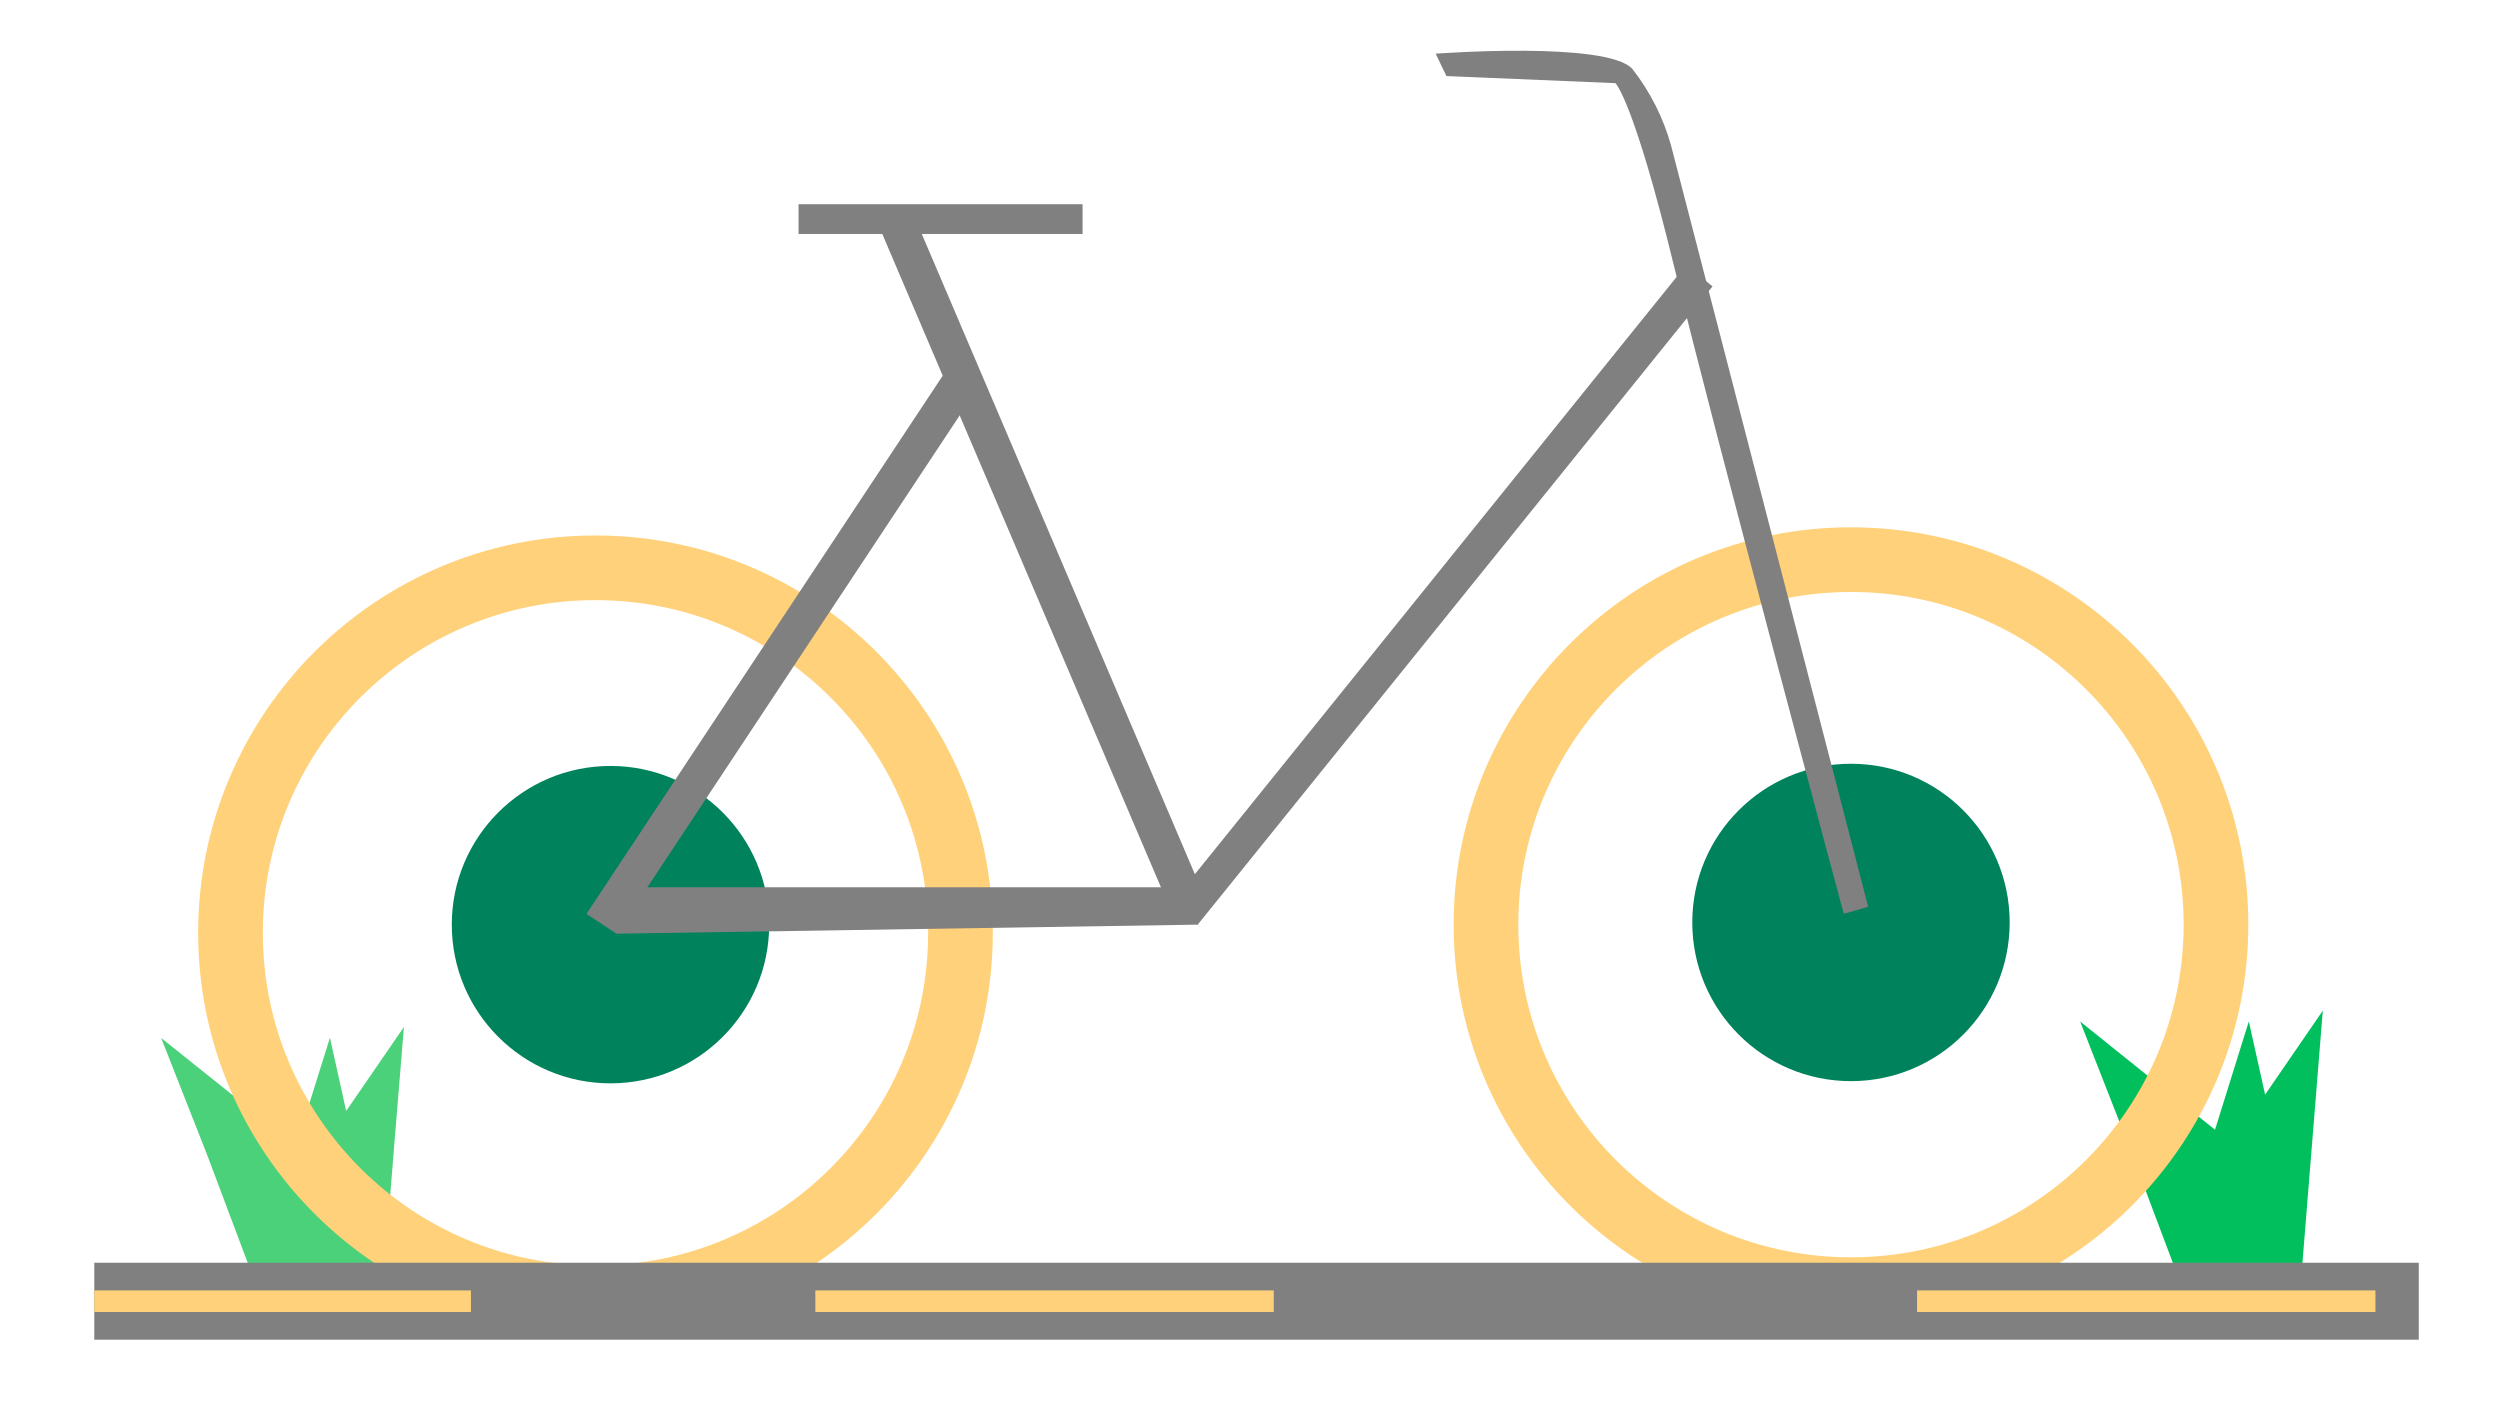
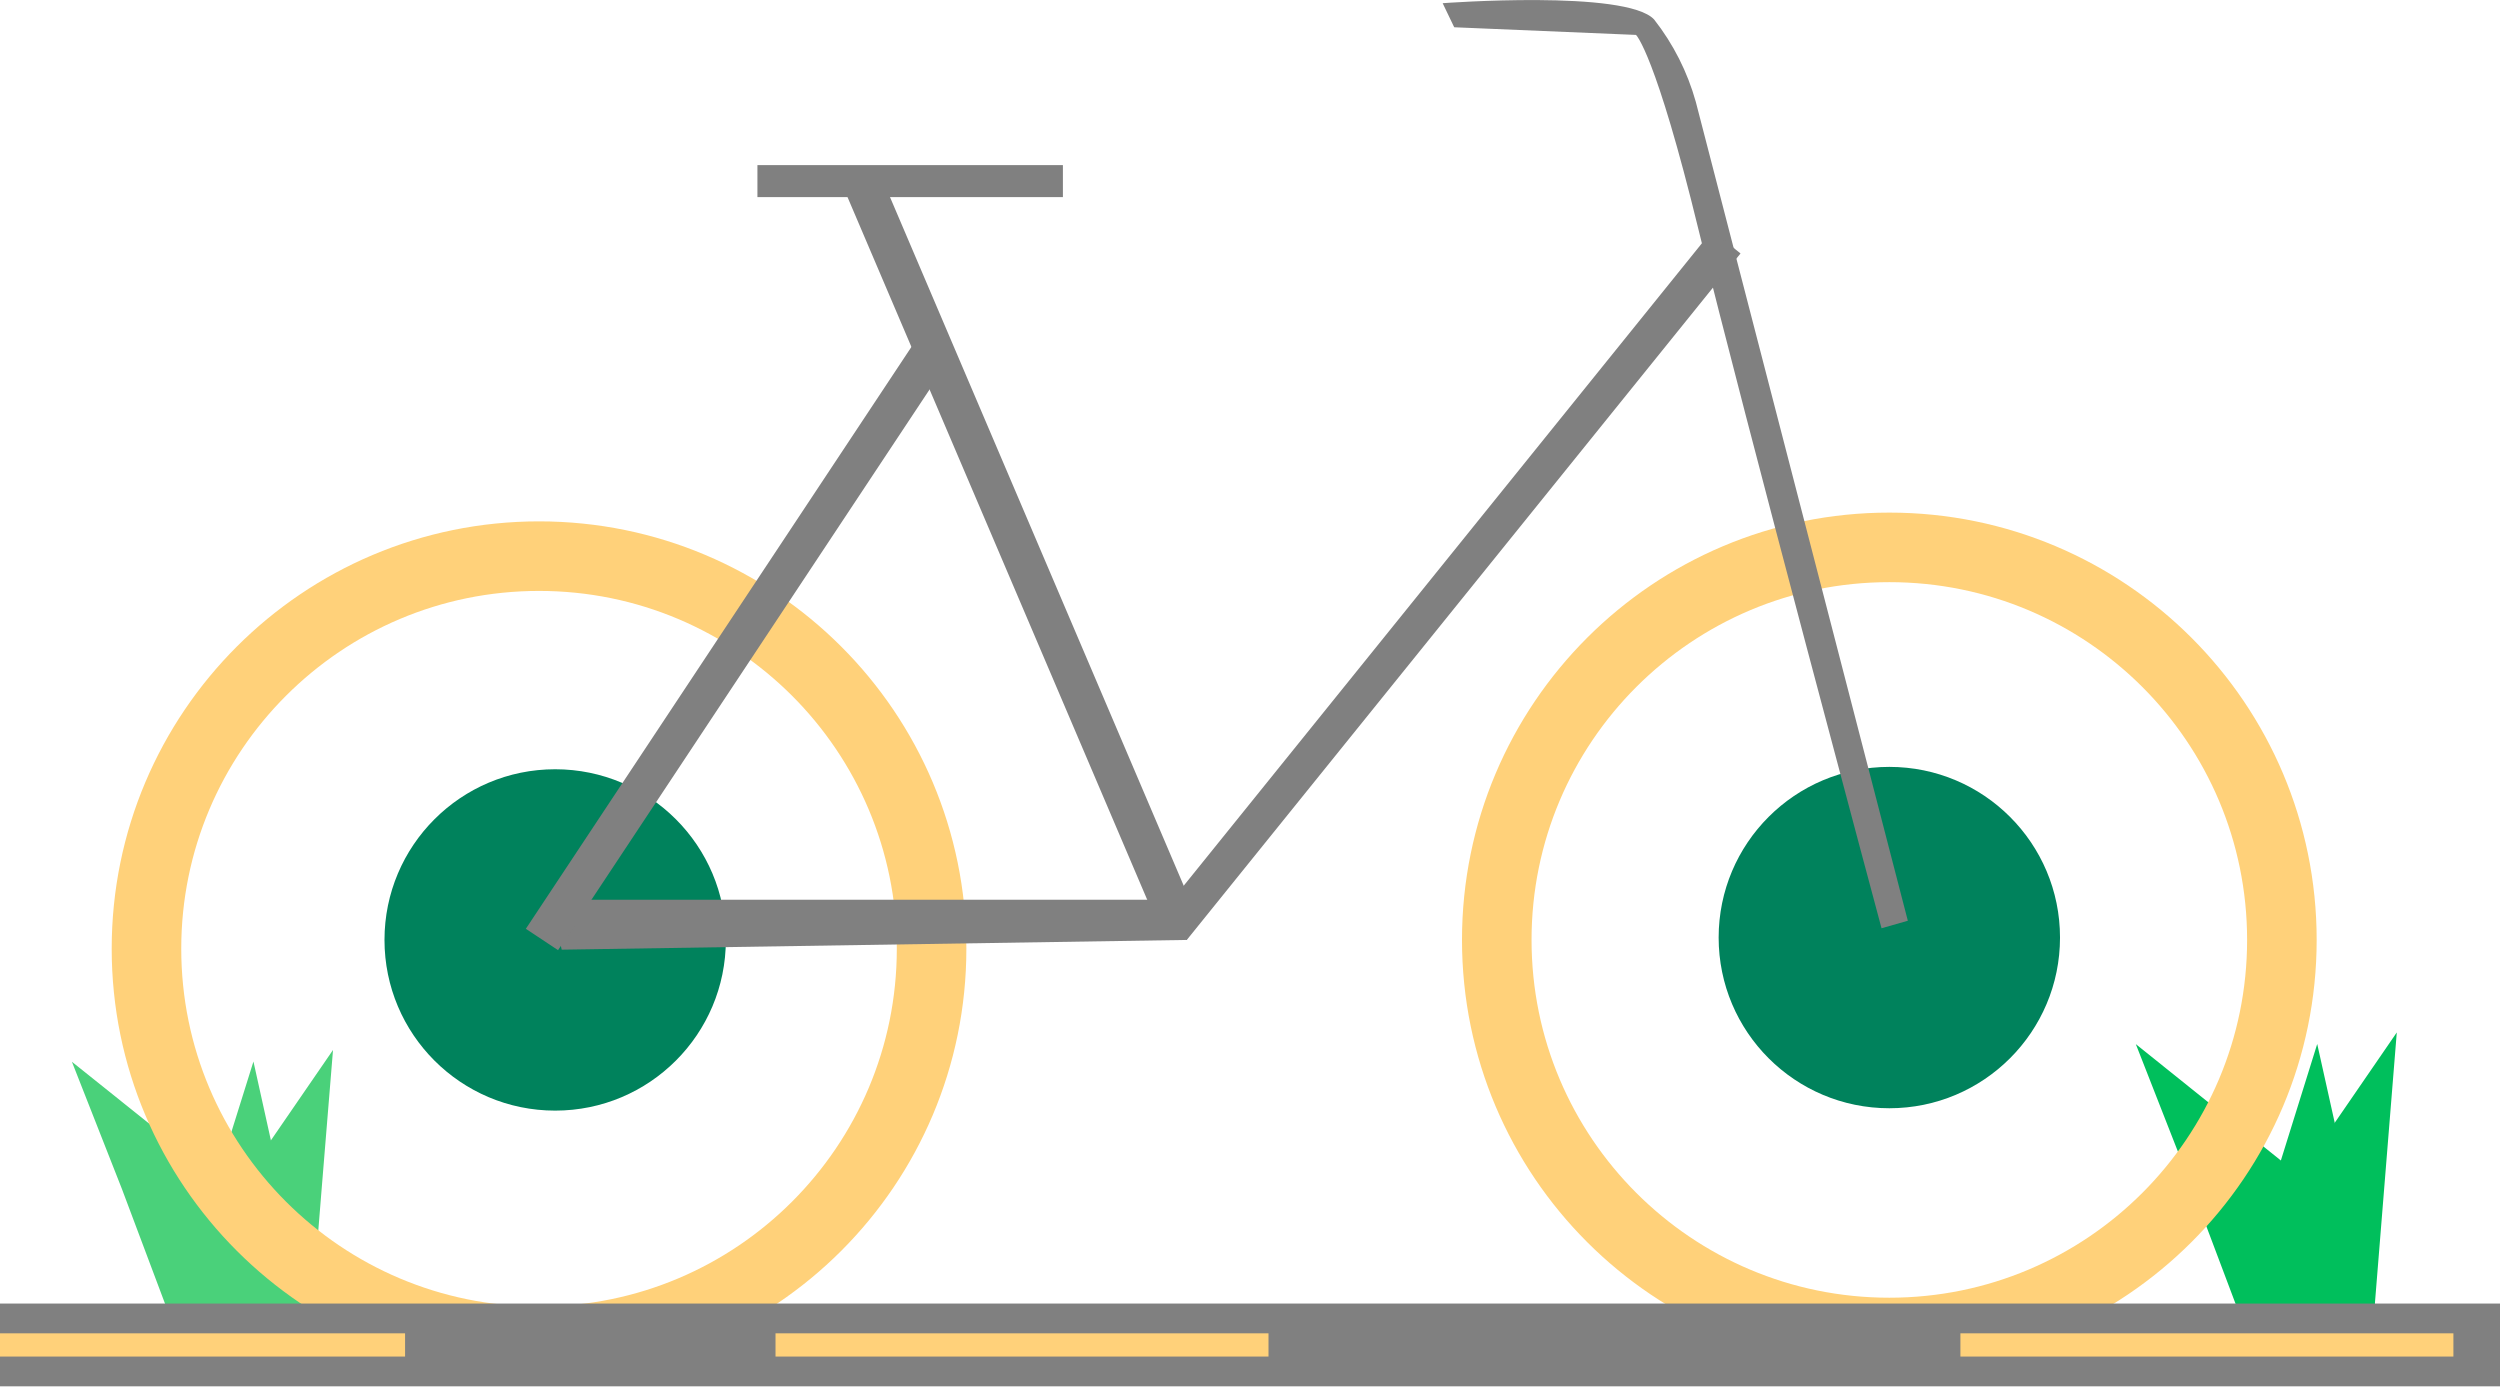
- <svg xmlns="http://www.w3.org/2000/svg" viewBox="0 0 193.29 109.67">
+ <svg xmlns="http://www.w3.org/2000/svg" id="Layer_1" data-name="Layer 1" viewBox="0 0 179.72 99.66">
  <defs>
    <style>.cls-1{fill:#4ad17a;}.cls-2{fill:#00bf5c;}.cls-3{fill:none;stroke:#ffd17a;stroke-miterlimit:10;stroke-width:5px;}.cls-4{fill:#00825c;}.cls-5{fill:gray;}.cls-6{fill:#ffd17a;}</style>
  </defs>
  <g id="Layer_4" data-name="Layer 4">
-     <polygon class="cls-1" points="24.7 99.17 19.65 98.96 22.58 89.59 25.51 80.23 27.63 89.81 29.64 98.96 24.7 99.17" />
-     <polygon class="cls-1" points="23.7 95.52 19.65 98.96 16.05 89.38 12.46 80.25 20.12 86.38 27.77 92.52 23.7 95.52" />
-     <polygon class="cls-1" points="24.88 97.27 20.12 95.58 25.67 87.49 31.23 79.4 30.43 89.18 29.64 98.96 24.88 97.27" />
-     <polygon class="cls-2" points="173.07 97.91 168.02 97.7 170.95 88.33 173.87 78.97 176 88.55 178.01 97.7 173.07 97.91" />
-     <polygon class="cls-2" points="172.07 94.26 168.02 97.7 164.41 88.12 160.83 78.98 168.48 85.12 176.14 91.26 172.07 94.26" />
-     <polygon class="cls-2" points="173.25 96.01 168.48 94.31 174.04 86.22 179.59 78.14 178.8 87.92 178.01 97.7 173.25 96.01" />
-     <circle class="cls-3" cx="46.04" cy="72.12" r="28.22" />
-     <circle class="cls-4" cx="47.2" cy="71.49" r="12.27" />
-     <circle class="cls-4" cx="143.11" cy="71.32" r="12.27" />
-     <circle class="cls-3" cx="143.11" cy="71.49" r="28.22" />
-     <path class="cls-5" d="M142.55,70.65l1.89-.54L129.2,11.25a17,17,0,0,0-3-5.93C124.19,3.16,111,4.15,111,4.15l.83,1.73,13.07.55s1.4,1.29,4.52,14.11S142.55,70.65,142.55,70.65Z" />
-     <rect class="cls-5" x="110.18" y="14.29" width="2.62" height="63.41" transform="translate(53.58 -59.8) rotate(38.89)" />
-     <polygon class="cls-5" points="93.22 68.6 46.83 68.6 47.67 72.19 92.61 71.49 93.22 68.6" />
-     <rect class="cls-5" x="35.18" y="48.96" width="50.54" height="2.79" transform="translate(135.81 27.74) rotate(123.5)" />
-     <rect class="cls-5" x="51.61" y="42.56" width="58.3" height="2.81" transform="translate(72.02 135.49) rotate(-113.1)" />
-     <rect class="cls-5" x="61.74" y="15.79" width="21.96" height="2.3" />
-     <rect class="cls-5" x="7.29" y="97.63" width="179.72" height="5.95" />
-     <rect class="cls-6" x="148.22" y="99.77" width="35.44" height="1.67" />
-     <rect class="cls-6" x="63.04" y="99.77" width="35.44" height="1.67" />
-     <rect class="cls-6" x="7.29" y="99.77" width="29.12" height="1.67" />
+     <polygon class="cls-1" points="17.41 95.25 12.36 95.04 15.29 85.67 18.22 76.31 20.34 85.89 22.35 95.04 17.41 95.25" />
+     <polygon class="cls-1" points="16.41 91.6 12.36 95.04 8.76 85.46 5.17 76.33 12.83 82.46 20.48 88.6 16.41 91.6" />
+     <polygon class="cls-1" points="17.59 93.35 12.83 91.66 18.38 83.57 23.94 75.48 23.14 85.26 22.35 95.04 17.59 93.35" />
+     <polygon class="cls-2" points="165.78 93.99 160.73 93.78 163.66 84.41 166.58 75.05 168.71 84.63 170.72 93.78 165.78 93.99" />
+     <polygon class="cls-2" points="164.78 90.34 160.73 93.78 157.12 84.2 153.54 75.06 161.19 81.2 168.85 87.34 164.78 90.34" />
+     <polygon class="cls-2" points="165.96 92.09 161.19 90.39 166.75 82.3 172.3 74.22 171.51 84 170.72 93.78 165.96 92.09" />
+     <circle class="cls-3" cx="38.75" cy="68.2" r="28.22" />
+     <circle class="cls-4" cx="39.91" cy="67.57" r="12.27" />
+     <circle class="cls-4" cx="135.82" cy="67.4" r="12.27" />
+     <circle class="cls-3" cx="135.82" cy="67.57" r="28.22" />
+     <path class="cls-5" d="M142.55,70.65l1.89-.54L129.2,11.25a17,17,0,0,0-3-5.93c-2-2.16-15.2-1.17-15.2-1.17l.83,1.73,13.07.55s1.4,1.29,4.52,14.11S142.55,70.65,142.55,70.65Z" transform="translate(-7.29 -3.92)" />
+     <rect class="cls-5" x="79.78" y="44.69" width="63.41" height="2.62" transform="translate(-1.6 99.97) rotate(-51.11)" />
+     <polygon class="cls-5" points="85.93 64.68 39.54 64.68 40.38 68.27 85.32 67.57 85.93 64.68" />
+     <rect class="cls-5" x="35.19" y="48.96" width="50.54" height="2.79" transform="matrix(0.55, -0.83, 0.83, 0.55, -22.19, 69.05)" />
+     <rect class="cls-5" x="79.37" y="14.81" width="2.81" height="58.3" transform="translate(-18.06 31.29) rotate(-23.1)" />
+     <rect class="cls-5" x="54.45" y="11.87" width="21.96" height="2.3" />
+     <rect class="cls-5" y="93.71" width="179.72" height="5.95" />
+     <rect class="cls-6" x="140.93" y="95.85" width="35.44" height="1.67" />
+     <rect class="cls-6" x="55.75" y="95.85" width="35.44" height="1.67" />
+     <rect class="cls-6" y="95.85" width="29.12" height="1.67" />
  </g>
</svg>
